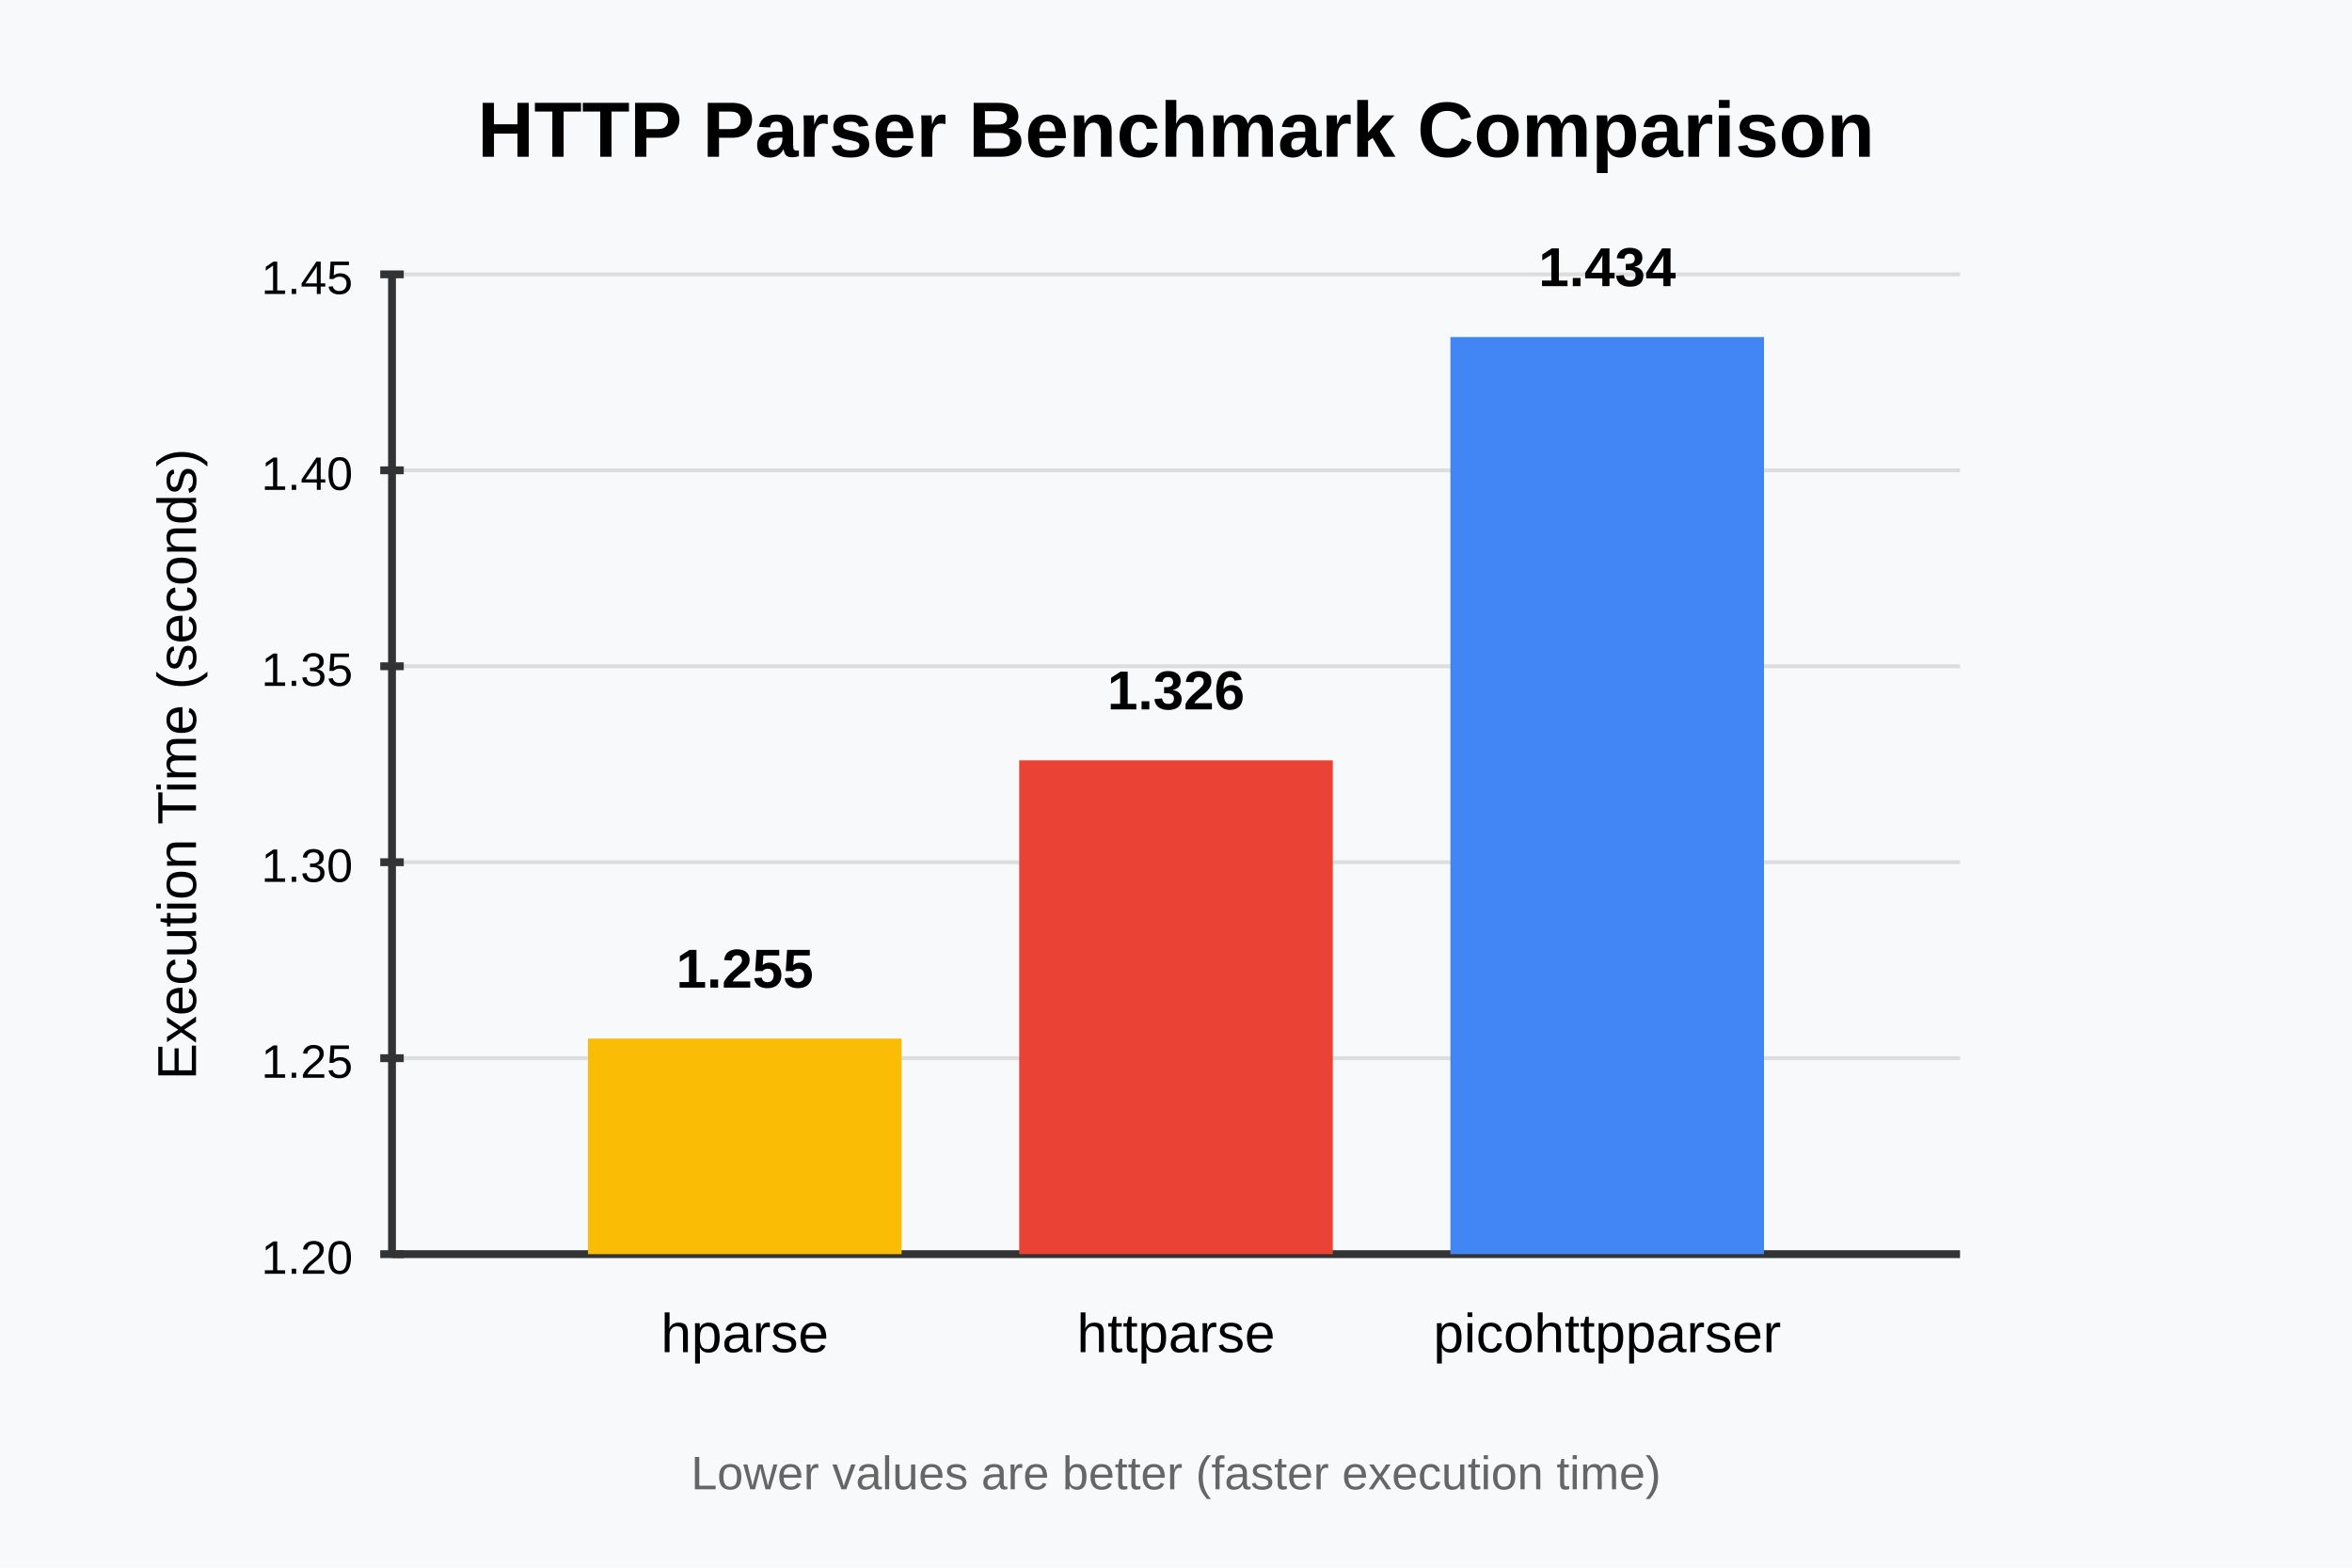
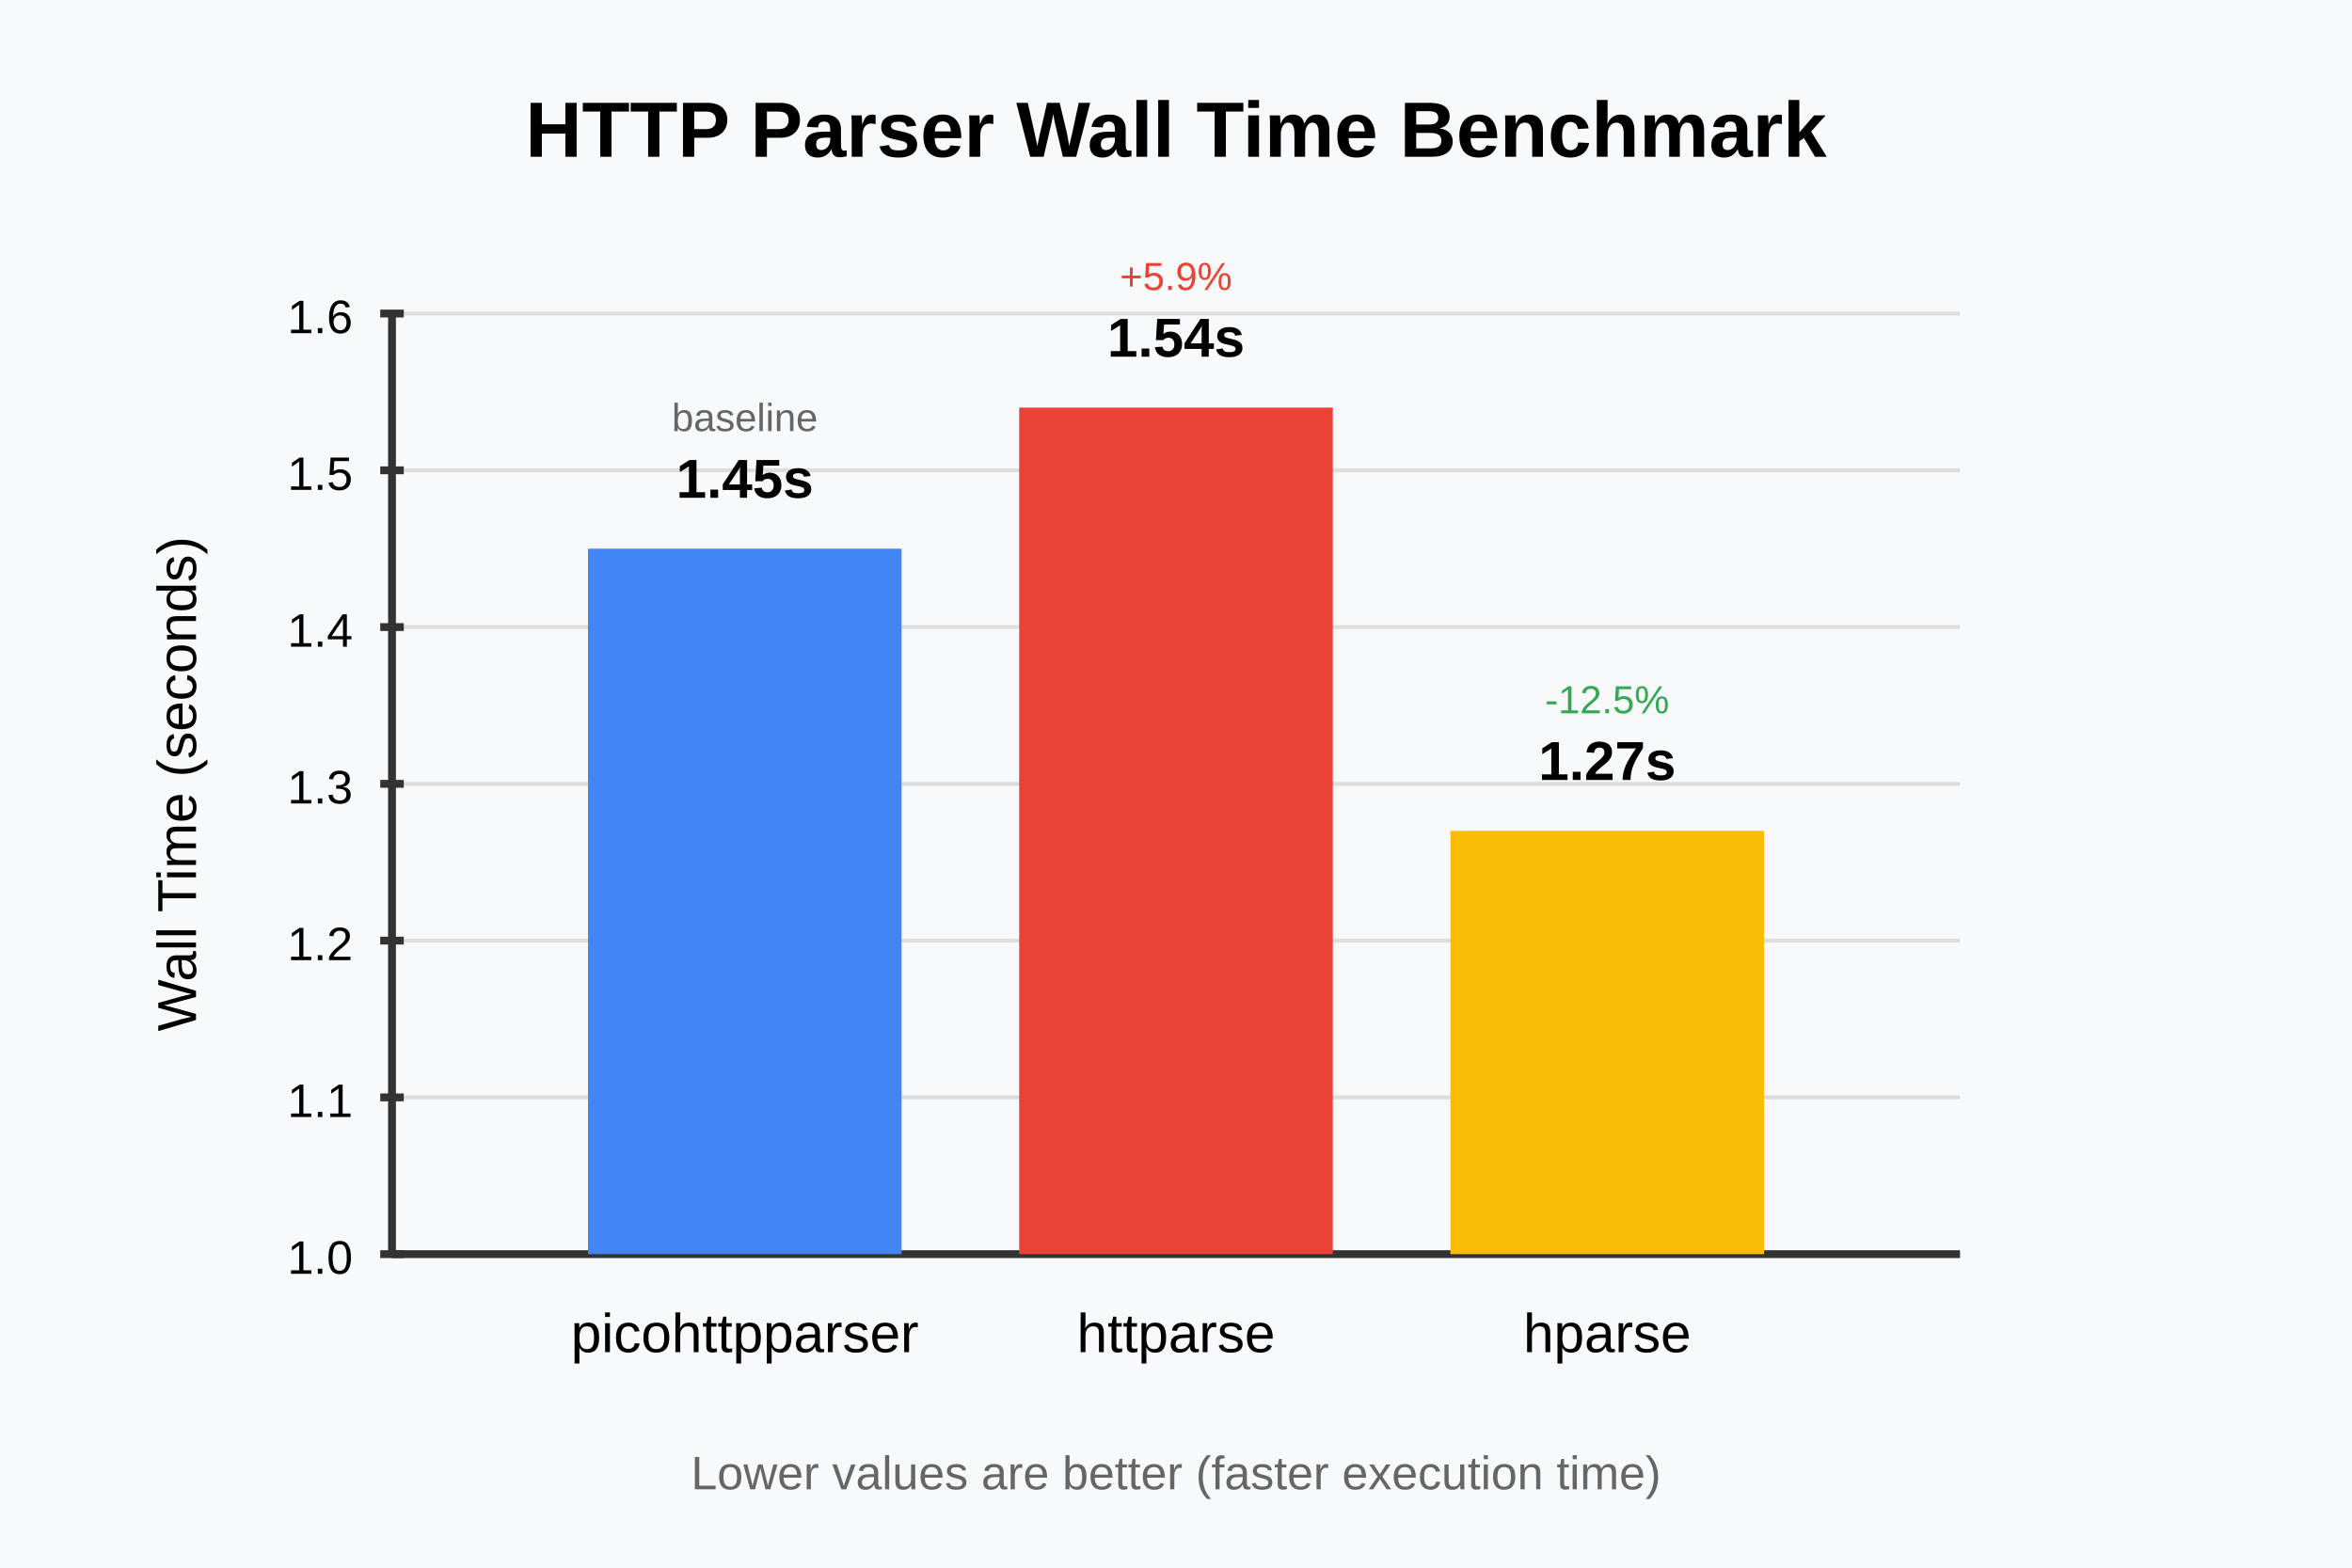
<svg xmlns="http://www.w3.org/2000/svg" viewBox="0 0 600 400">
  <rect width="600" height="400" fill="#f8f9fa" />
-   <text x="300" y="40" font-family="Arial" font-size="20" text-anchor="middle" font-weight="bold">HTTP Parser Benchmark Comparison</text>
+   <text x="300" y="40" font-family="Arial" font-size="20" text-anchor="middle" font-weight="bold">HTTP Parser Wall Time Benchmark</text>
  <line x1="100" y1="320" x2="500" y2="320" stroke="#ddd" stroke-width="1" />
-   <line x1="100" y1="270" x2="500" y2="270" stroke="#ddd" stroke-width="1" />
-   <line x1="100" y1="220" x2="500" y2="220" stroke="#ddd" stroke-width="1" />
-   <line x1="100" y1="170" x2="500" y2="170" stroke="#ddd" stroke-width="1" />
+   <line x1="100" y1="280" x2="500" y2="280" stroke="#ddd" stroke-width="1" />
+   <line x1="100" y1="240" x2="500" y2="240" stroke="#ddd" stroke-width="1" />
+   <line x1="100" y1="200" x2="500" y2="200" stroke="#ddd" stroke-width="1" />
+   <line x1="100" y1="160" x2="500" y2="160" stroke="#ddd" stroke-width="1" />
  <line x1="100" y1="120" x2="500" y2="120" stroke="#ddd" stroke-width="1" />
-   <line x1="100" y1="70" x2="500" y2="70" stroke="#ddd" stroke-width="1" />
-   <line x1="100" y1="320" x2="100" y2="70" stroke="#333" stroke-width="2" />
+   <line x1="100" y1="80" x2="500" y2="80" stroke="#ddd" stroke-width="1" />
+   <line x1="100" y1="320" x2="100" y2="80" stroke="#333" stroke-width="2" />
  <line x1="97" y1="320" x2="103" y2="320" stroke="#333" stroke-width="2" />
-   <text x="90" y="325" font-family="Arial" font-size="12" text-anchor="end">1.20</text>
-   <line x1="97" y1="270" x2="103" y2="270" stroke="#333" stroke-width="2" />
-   <text x="90" y="275" font-family="Arial" font-size="12" text-anchor="end">1.25</text>
-   <line x1="97" y1="220" x2="103" y2="220" stroke="#333" stroke-width="2" />
-   <text x="90" y="225" font-family="Arial" font-size="12" text-anchor="end">1.30</text>
-   <line x1="97" y1="170" x2="103" y2="170" stroke="#333" stroke-width="2" />
-   <text x="90" y="175" font-family="Arial" font-size="12" text-anchor="end">1.35</text>
+   <text x="90" y="325" font-family="Arial" font-size="12" text-anchor="end">1.0</text>
+   <line x1="97" y1="280" x2="103" y2="280" stroke="#333" stroke-width="2" />
+   <text x="90" y="285" font-family="Arial" font-size="12" text-anchor="end">1.1</text>
+   <line x1="97" y1="240" x2="103" y2="240" stroke="#333" stroke-width="2" />
+   <text x="90" y="245" font-family="Arial" font-size="12" text-anchor="end">1.2</text>
+   <line x1="97" y1="200" x2="103" y2="200" stroke="#333" stroke-width="2" />
+   <text x="90" y="205" font-family="Arial" font-size="12" text-anchor="end">1.3</text>
+   <line x1="97" y1="160" x2="103" y2="160" stroke="#333" stroke-width="2" />
+   <text x="90" y="165" font-family="Arial" font-size="12" text-anchor="end">1.4</text>
  <line x1="97" y1="120" x2="103" y2="120" stroke="#333" stroke-width="2" />
-   <text x="90" y="125" font-family="Arial" font-size="12" text-anchor="end">1.40</text>
-   <line x1="97" y1="70" x2="103" y2="70" stroke="#333" stroke-width="2" />
-   <text x="90" y="75" font-family="Arial" font-size="12" text-anchor="end">1.45</text>
+   <text x="90" y="125" font-family="Arial" font-size="12" text-anchor="end">1.5</text>
+   <line x1="97" y1="80" x2="103" y2="80" stroke="#333" stroke-width="2" />
+   <text x="90" y="85" font-family="Arial" font-size="12" text-anchor="end">1.6</text>
  <line x1="100" y1="320" x2="500" y2="320" stroke="#333" stroke-width="2" />
-   <text x="50" y="195" font-family="Arial" font-size="14" text-anchor="middle" transform="rotate(-90, 50, 195)">Execution Time (seconds)</text>
-   <rect x="150" y="265" width="80" height="55" fill="#FBBC05" />
-   <text x="190" y="252" font-family="Arial" font-size="14" text-anchor="middle" font-weight="bold">1.255</text>
-   <rect x="260" y="194" width="80" height="126" fill="#EA4335" />
-   <text x="300" y="181" font-family="Arial" font-size="14" text-anchor="middle" font-weight="bold">1.326</text>
-   <rect x="370" y="86" width="80" height="234" fill="#4285F4" />
-   <text x="410" y="73" font-family="Arial" font-size="14" text-anchor="middle" font-weight="bold">1.434</text>
-   <text x="190" y="345" font-family="Arial" font-size="14" text-anchor="middle">hparse</text>
+   <text x="50" y="200" font-family="Arial" font-size="14" text-anchor="middle" transform="rotate(-90, 50, 200)">Wall Time (seconds)</text>
+   <rect x="150" y="140" width="80" height="180" fill="#4285F4" />
+   <text x="190" y="127" font-family="Arial" font-size="14" text-anchor="middle" font-weight="bold">1.45s</text>
+   <rect x="260" y="104" width="80" height="216" fill="#EA4335" />
+   <text x="300" y="91" font-family="Arial" font-size="14" text-anchor="middle" font-weight="bold">1.54s</text>
+   <rect x="370" y="212" width="80" height="108" fill="#FBBC05" />
+   <text x="410" y="199" font-family="Arial" font-size="14" text-anchor="middle" font-weight="bold">1.27s</text>
+   <text x="190" y="110" font-family="Arial" font-size="10" text-anchor="middle" fill="#666">baseline</text>
+   <text x="300" y="74" font-family="Arial" font-size="10" text-anchor="middle" fill="#EA4335">+5.9%</text>
+   <text x="410" y="182" font-family="Arial" font-size="10" text-anchor="middle" fill="#34A853">-12.5%</text>
+   <text x="190" y="345" font-family="Arial" font-size="14" text-anchor="middle">picohttpparser</text>
  <text x="300" y="345" font-family="Arial" font-size="14" text-anchor="middle">httparse</text>
-   <text x="410" y="345" font-family="Arial" font-size="14" text-anchor="middle">picohttpparser</text>
+   <text x="410" y="345" font-family="Arial" font-size="14" text-anchor="middle">hparse</text>
  <text x="300" y="380" font-family="Arial" font-size="12" text-anchor="middle" fill="#666">Lower values are better (faster execution time)</text>
</svg>
